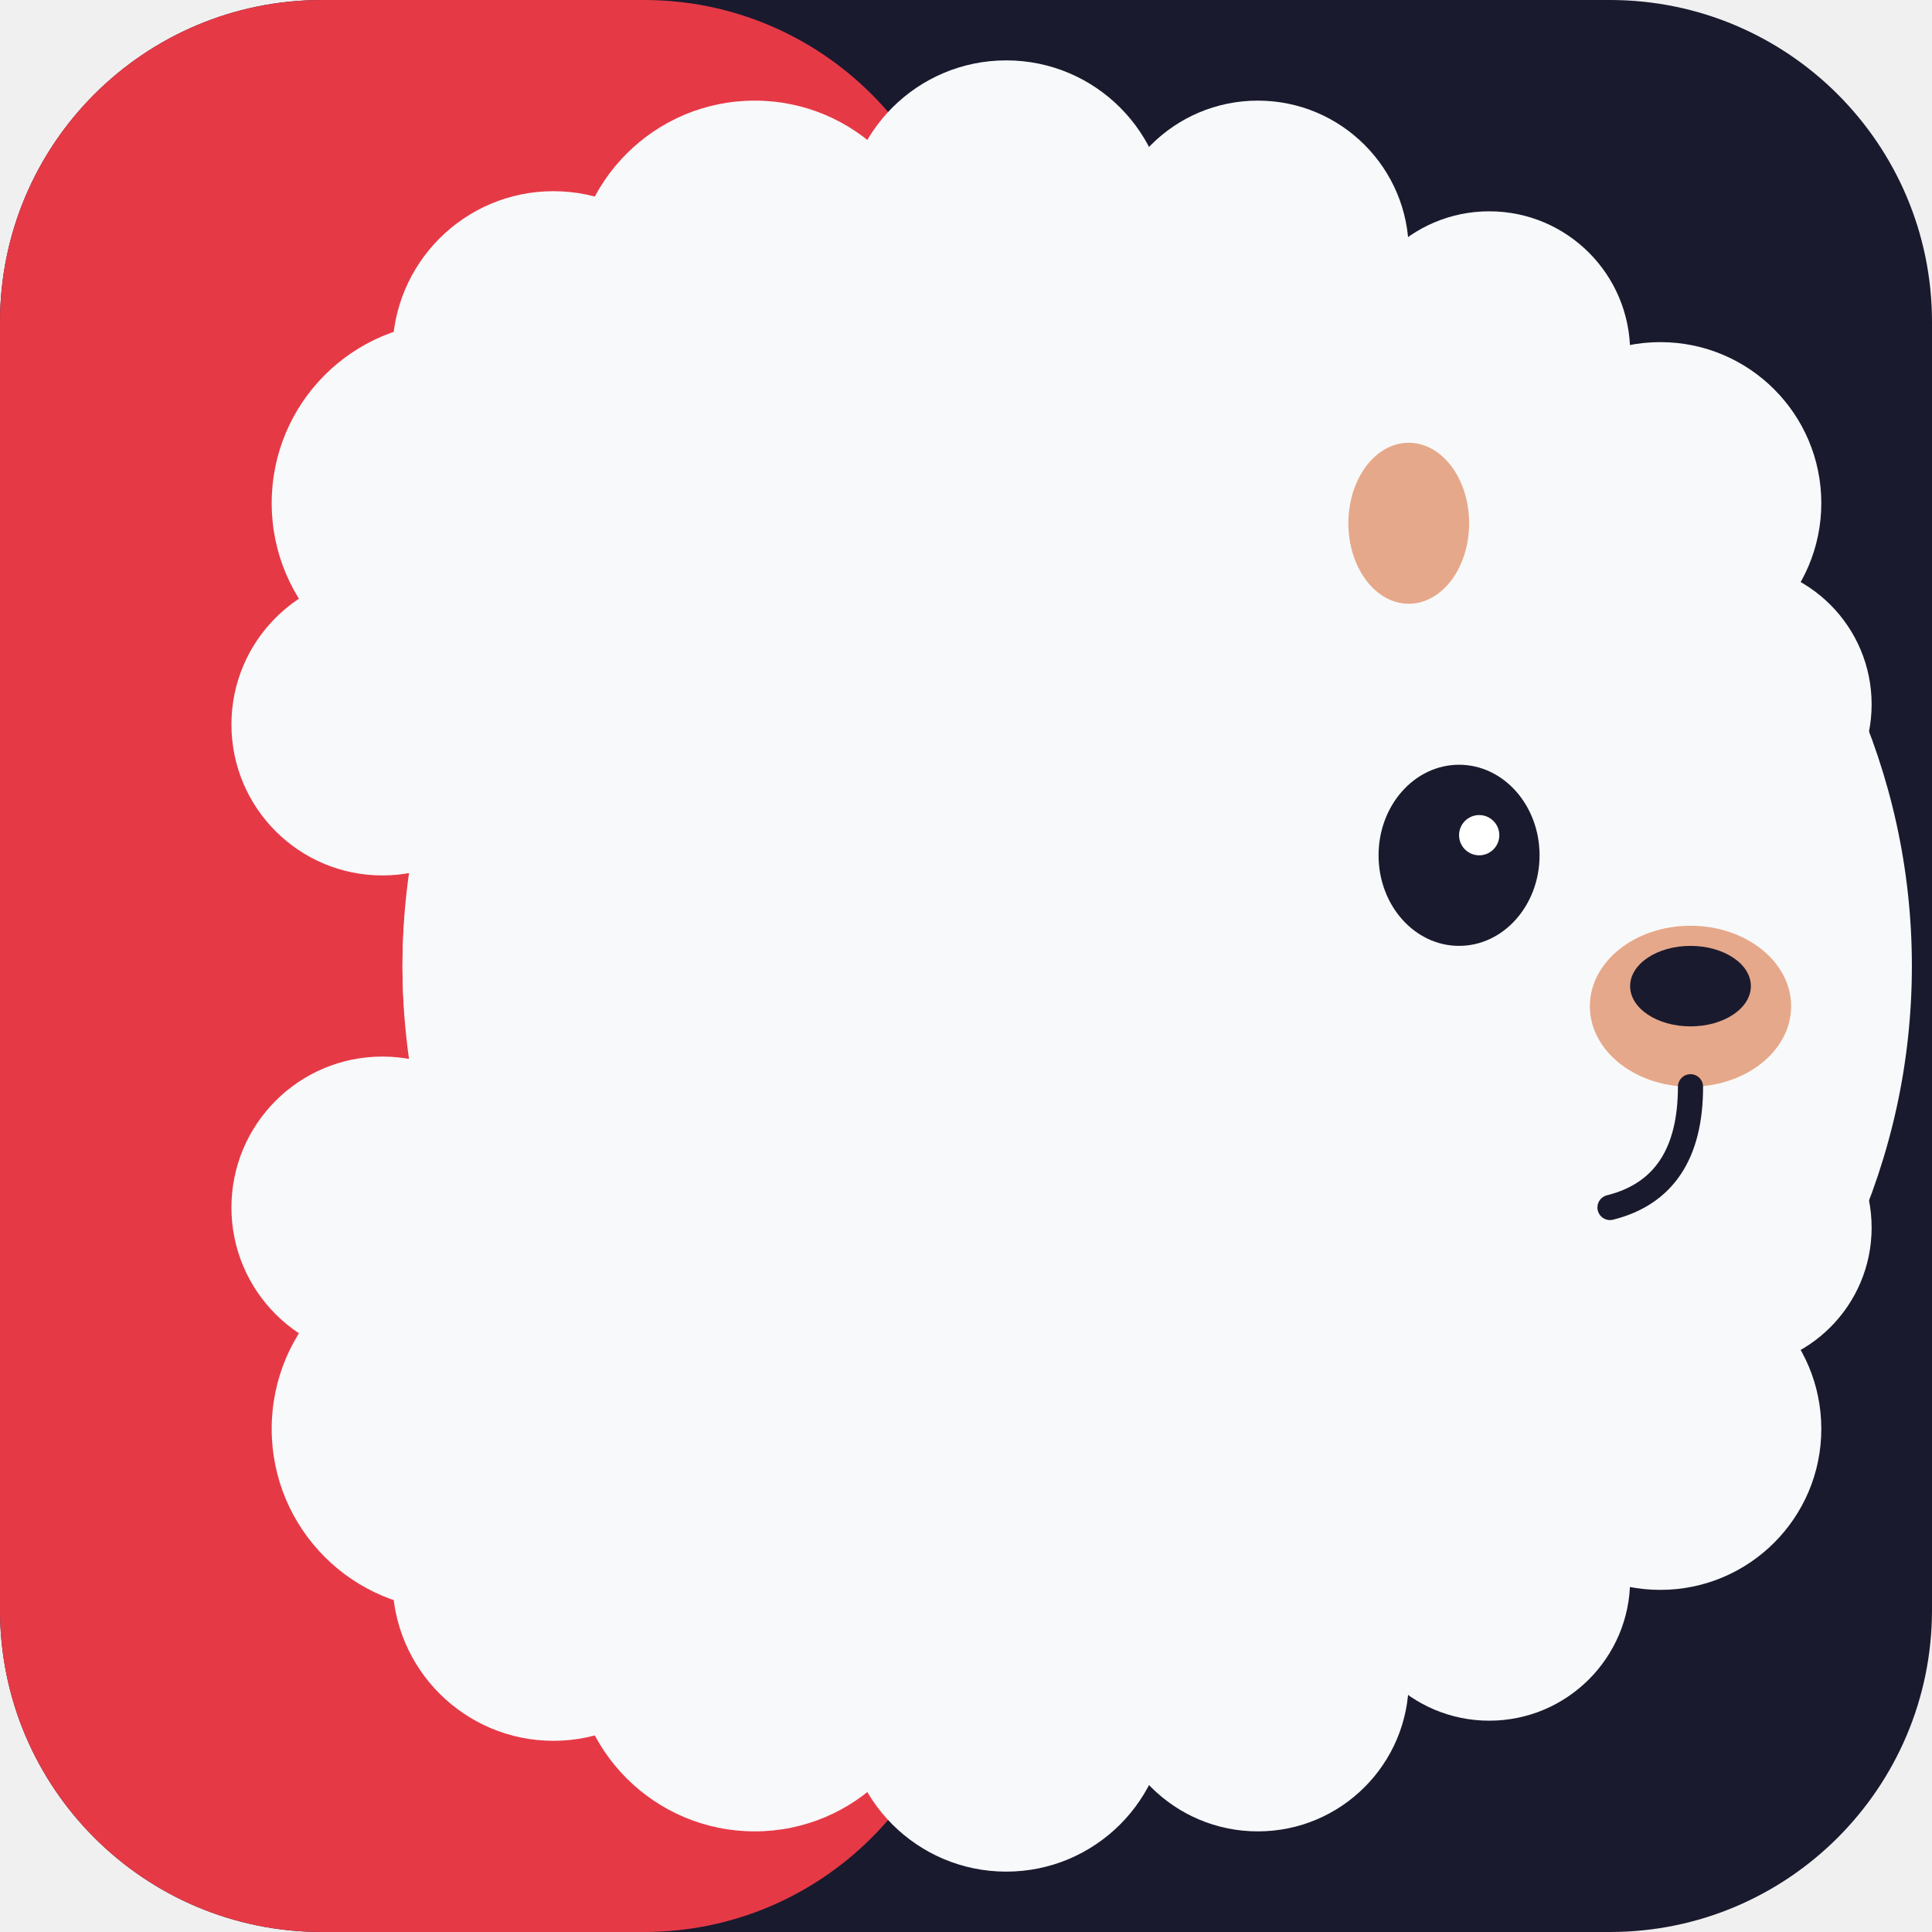
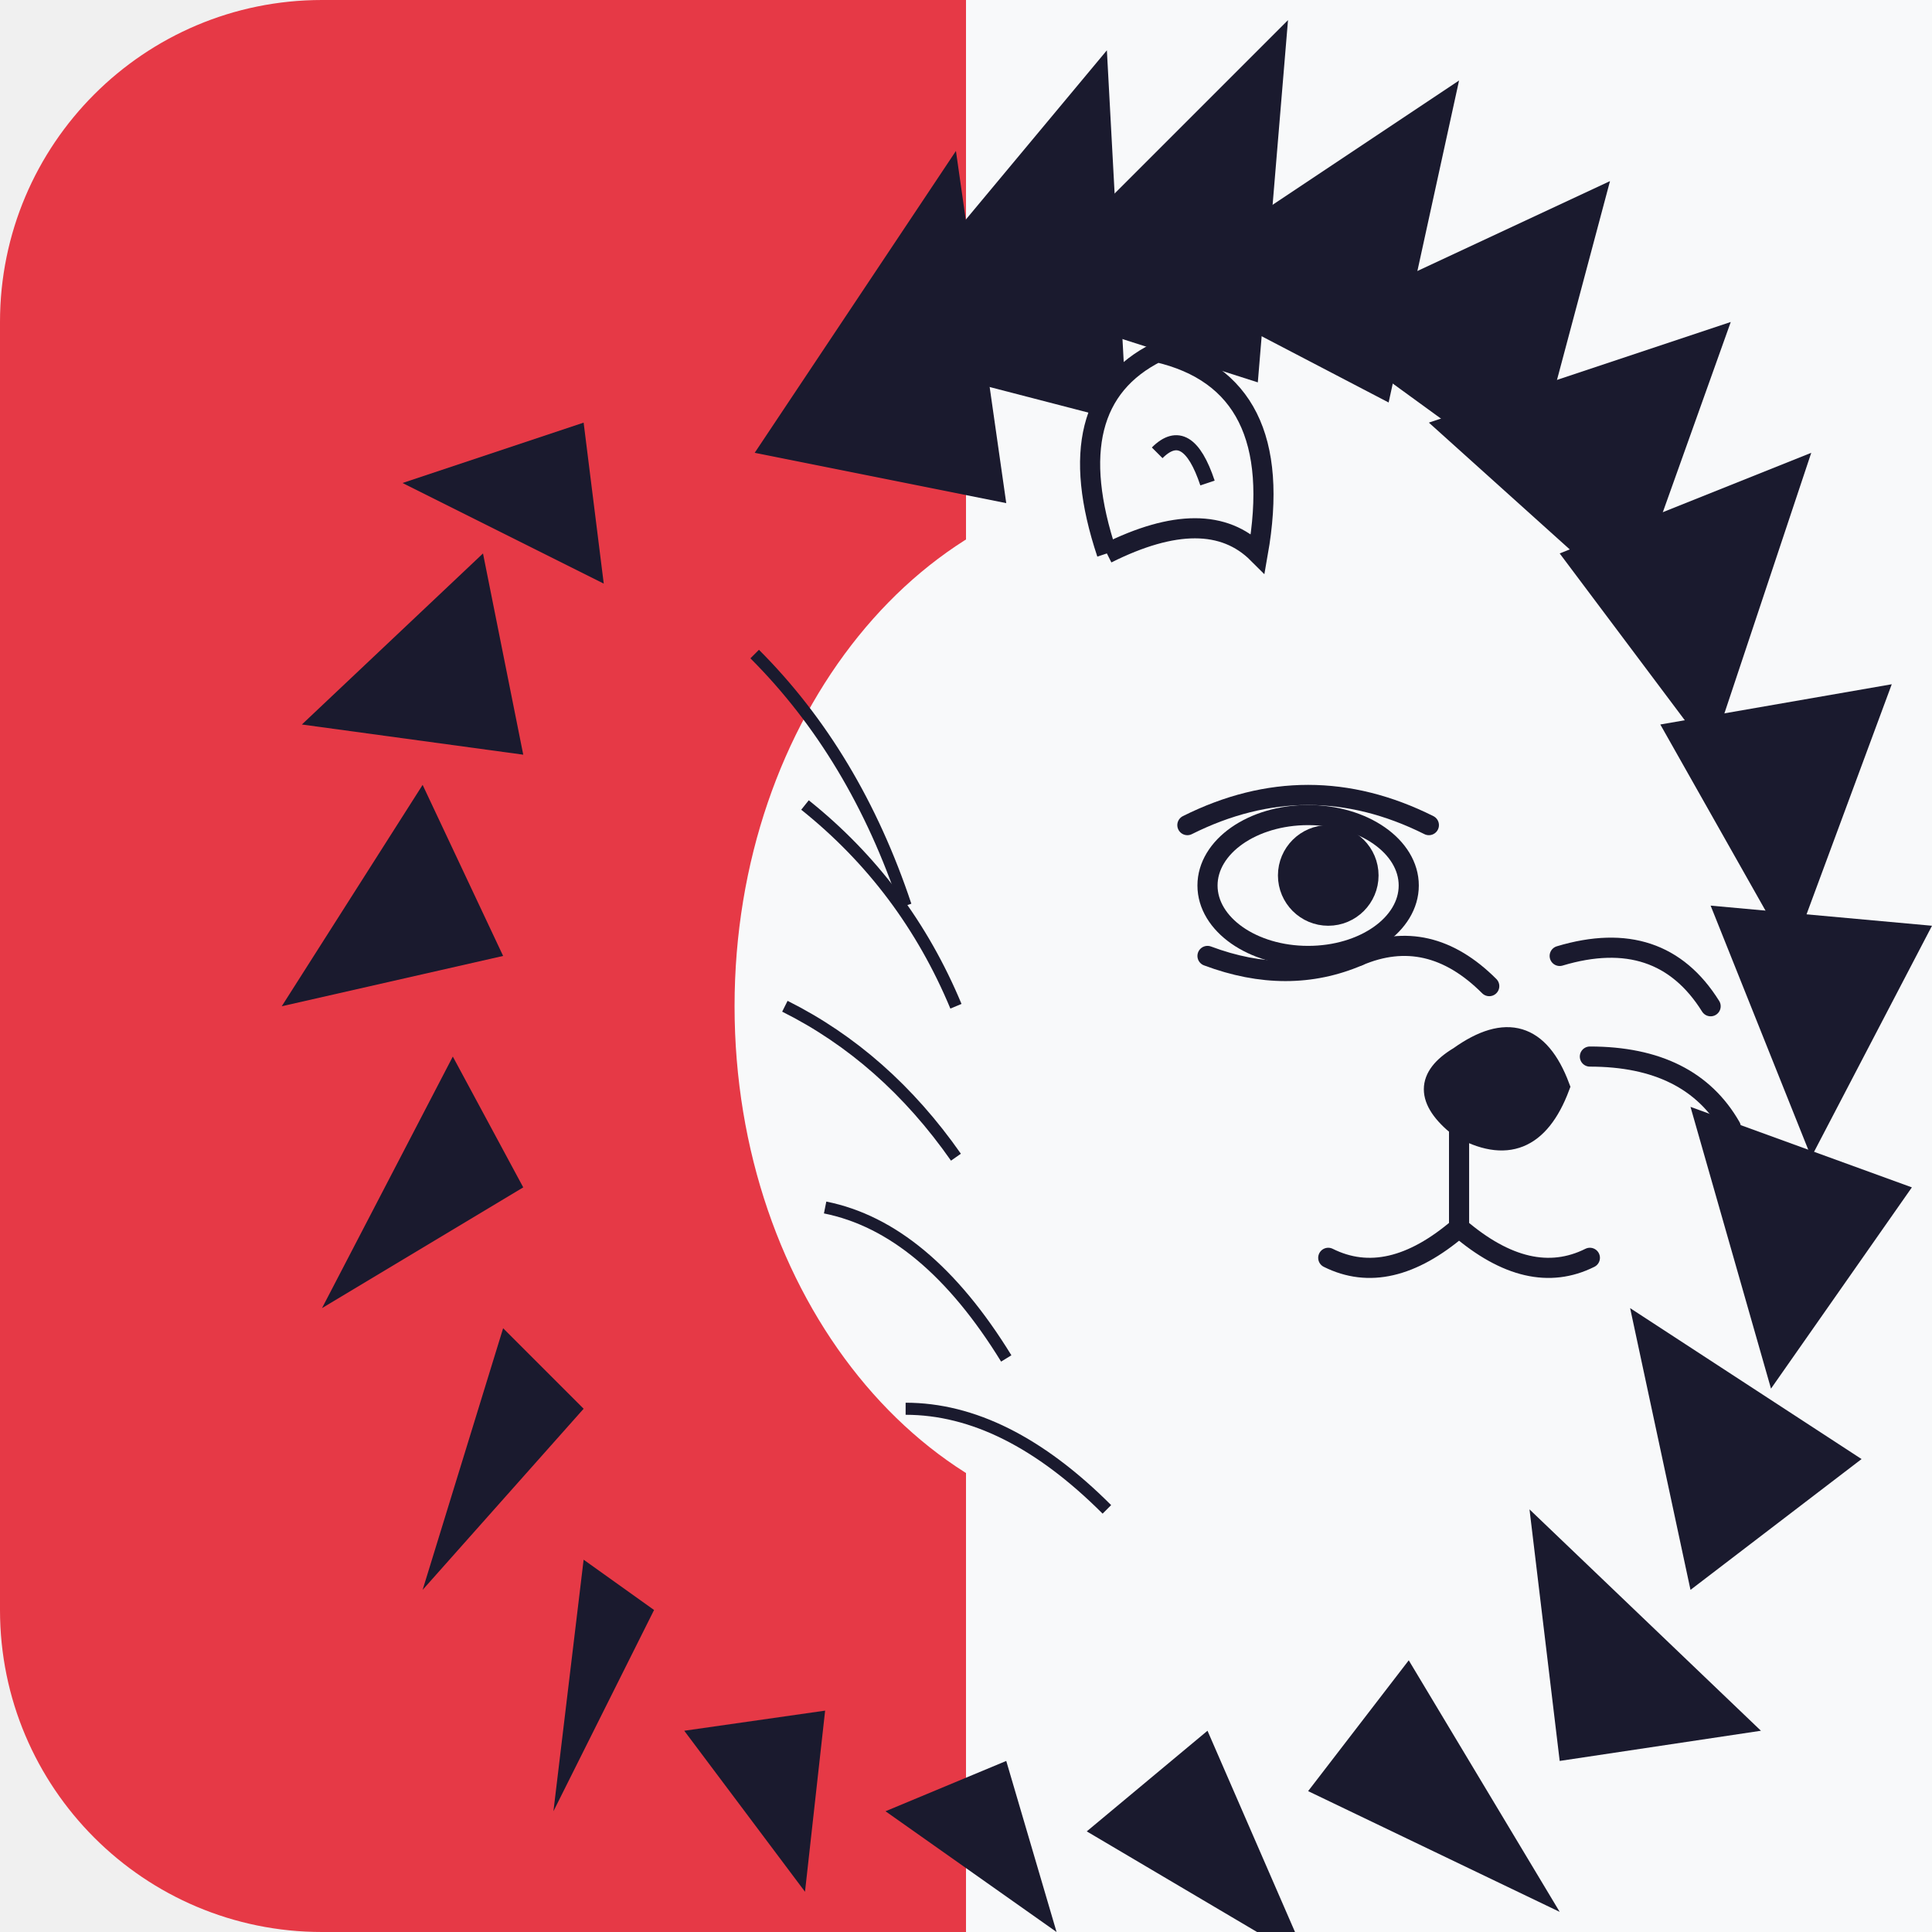
<svg xmlns="http://www.w3.org/2000/svg" width="192" height="192" viewBox="0 0 192 192">
-   <rect width="192" height="192" fill="#1a1a2e" rx="32" />
-   <rect x="0" y="0" width="96" height="192" fill="#e63946" rx="32" clip-path="url(#leftClip)" />
-   <defs>
-     <clipPath id="leftClip">
-       <rect x="0" y="0" width="96" height="192" rx="32" />
-     </clipPath>
-   </defs>
-   <ellipse cx="115" cy="96" rx="75" ry="70" fill="#f8f9fa" />
-   <ellipse cx="105" cy="96" rx="65" ry="60" fill="#f8f9fa" />
-   <circle cx="45" cy="50" r="18" fill="#f8f9fa" />
-   <circle cx="55" cy="35" r="16" fill="#f8f9fa" />
-   <circle cx="75" cy="28" r="18" fill="#f8f9fa" />
-   <circle cx="100" cy="22" r="16" fill="#f8f9fa" />
-   <circle cx="125" cy="25" r="15" fill="#f8f9fa" />
-   <circle cx="148" cy="35" r="14" fill="#f8f9fa" />
-   <circle cx="165" cy="50" r="16" fill="#f8f9fa" />
-   <circle cx="172" cy="70" r="14" fill="#f8f9fa" />
-   <circle cx="175" cy="96" r="13" fill="#f8f9fa" />
-   <circle cx="172" cy="122" r="14" fill="#f8f9fa" />
-   <circle cx="165" cy="142" r="16" fill="#f8f9fa" />
-   <circle cx="148" cy="157" r="14" fill="#f8f9fa" />
-   <circle cx="125" cy="167" r="15" fill="#f8f9fa" />
-   <circle cx="100" cy="170" r="16" fill="#f8f9fa" />
-   <circle cx="75" cy="164" r="18" fill="#f8f9fa" />
-   <circle cx="55" cy="157" r="16" fill="#f8f9fa" />
-   <circle cx="45" cy="142" r="18" fill="#f8f9fa" />
-   <circle cx="38" cy="120" r="15" fill="#f8f9fa" />
-   <circle cx="38" cy="72" r="15" fill="#f8f9fa" />
-   <ellipse cx="130" cy="96" rx="45" ry="50" fill="#f8f9fa" />
-   <ellipse cx="145" cy="85" rx="8" ry="9" fill="#1a1a2e" />
-   <circle cx="147" cy="83" r="2" fill="#ffffff" />
-   <ellipse cx="168" cy="100" rx="10" ry="8" fill="#e6a88a" />
-   <ellipse cx="168" cy="98" rx="6" ry="4" fill="#1a1a2e" />
-   <path d="M168 108 Q168 118 160 120" stroke="#1a1a2e" stroke-width="2.5" fill="none" stroke-linecap="round" />
-   <ellipse cx="140" cy="50" rx="12" ry="15" fill="#f8f9fa" />
-   <ellipse cx="140" cy="52" rx="6" ry="8" fill="#e6a88a" />
+   <rect width="192" height="192" fill="#e63946" rx="32" />
+   <rect x="96" y="0" width="96" height="192" fill="#f8f9fa" />
+   <g fill="#1a1a2e">
+     <polygon points="75,45 95,15 100,50" />
+     <polygon points="85,35 110,5 112,42" />
+     <polygon points="100,30 128,2 125,38" />
+     <polygon points="115,28 145,8 138,40" />
+     <polygon points="130,32 160,18 152,48" />
+     <polygon points="142,42 172,32 162,60" />
+     <polygon points="155,55 180,45 170,75" />
+     <polygon points="165,72 188,68 178,95" />
+     <polygon points="170,90 192,92 180,115" />
+     <polygon points="168,110 190,118 176,138" />
+     <polygon points="162,130 185,145 168,158" />
+     <polygon points="152,150 175,172 155,175" />
+     <polygon points="140,165 155,190 130,178" />
+     <polygon points="120,172 130,195 108,182" />
+     <polygon points="100,175 105,192 88,180" />
+     <polygon points="82,170 80,188 68,172" />
+     <polygon points="65,160 55,180 58,155" />
+     <polygon points="58,140 42,158 50,132" />
+     <polygon points="52,118 32,130 45,105" />
+     <polygon points="50,95 28,100 42,78" />
+     <polygon points="52,75 30,72 48,55" />
+     <polygon points="60,58 40,48 58,42" />
+   </g>
+   <ellipse cx="115" cy="100" rx="42" ry="52" fill="#f8f9fa" />
+   <g fill="none" stroke="#1a1a2e" stroke-width="2" stroke-linecap="round">
+     <ellipse cx="130" cy="88" rx="10" ry="7" />
+     <circle cx="132" cy="87" r="4" fill="#1a1a2e" />
+     <path d="M118 82 Q130 76 142 82" />
+     <path d="M145 105 Q152 100 155 108 Q152 116 145 112 Q140 108 145 105" fill="#1a1a2e" />
+     <path d="M145 112 L145 122" />
+     <path d="M145 122 Q138 128 132 125" />
+     <path d="M145 122 Q152 128 158 125" />
+     <path d="M135 95 Q142 92 148 98" />
+     <path d="M155 95 Q165 92 170 100" />
+     <path d="M158 105 Q168 105 172 112" />
+     <path d="M120 95 Q128 98 135 95" />
+   </g>
+   <path d="M110 55 Q105 40 115 35 Q128 38 125 55 Q120 50 110 55" fill="#f8f9fa" stroke="#1a1a2e" stroke-width="2" />
+   <path d="M115 45 Q118 42 120 48" fill="none" stroke="#1a1a2e" stroke-width="1.5" />
+   <g fill="none" stroke="#1a1a2e" stroke-width="1.2">
+     <path d="M75 65 Q85 75 90 90" />
+     <path d="M80 80 Q90 88 95 100" />
+     <path d="M78 100 Q88 105 95 115" />
+     <path d="M82 120 Q92 122 100 135" />
+     <path d="M90 140 Q100 140 110 150" />
+   </g>
</svg>
